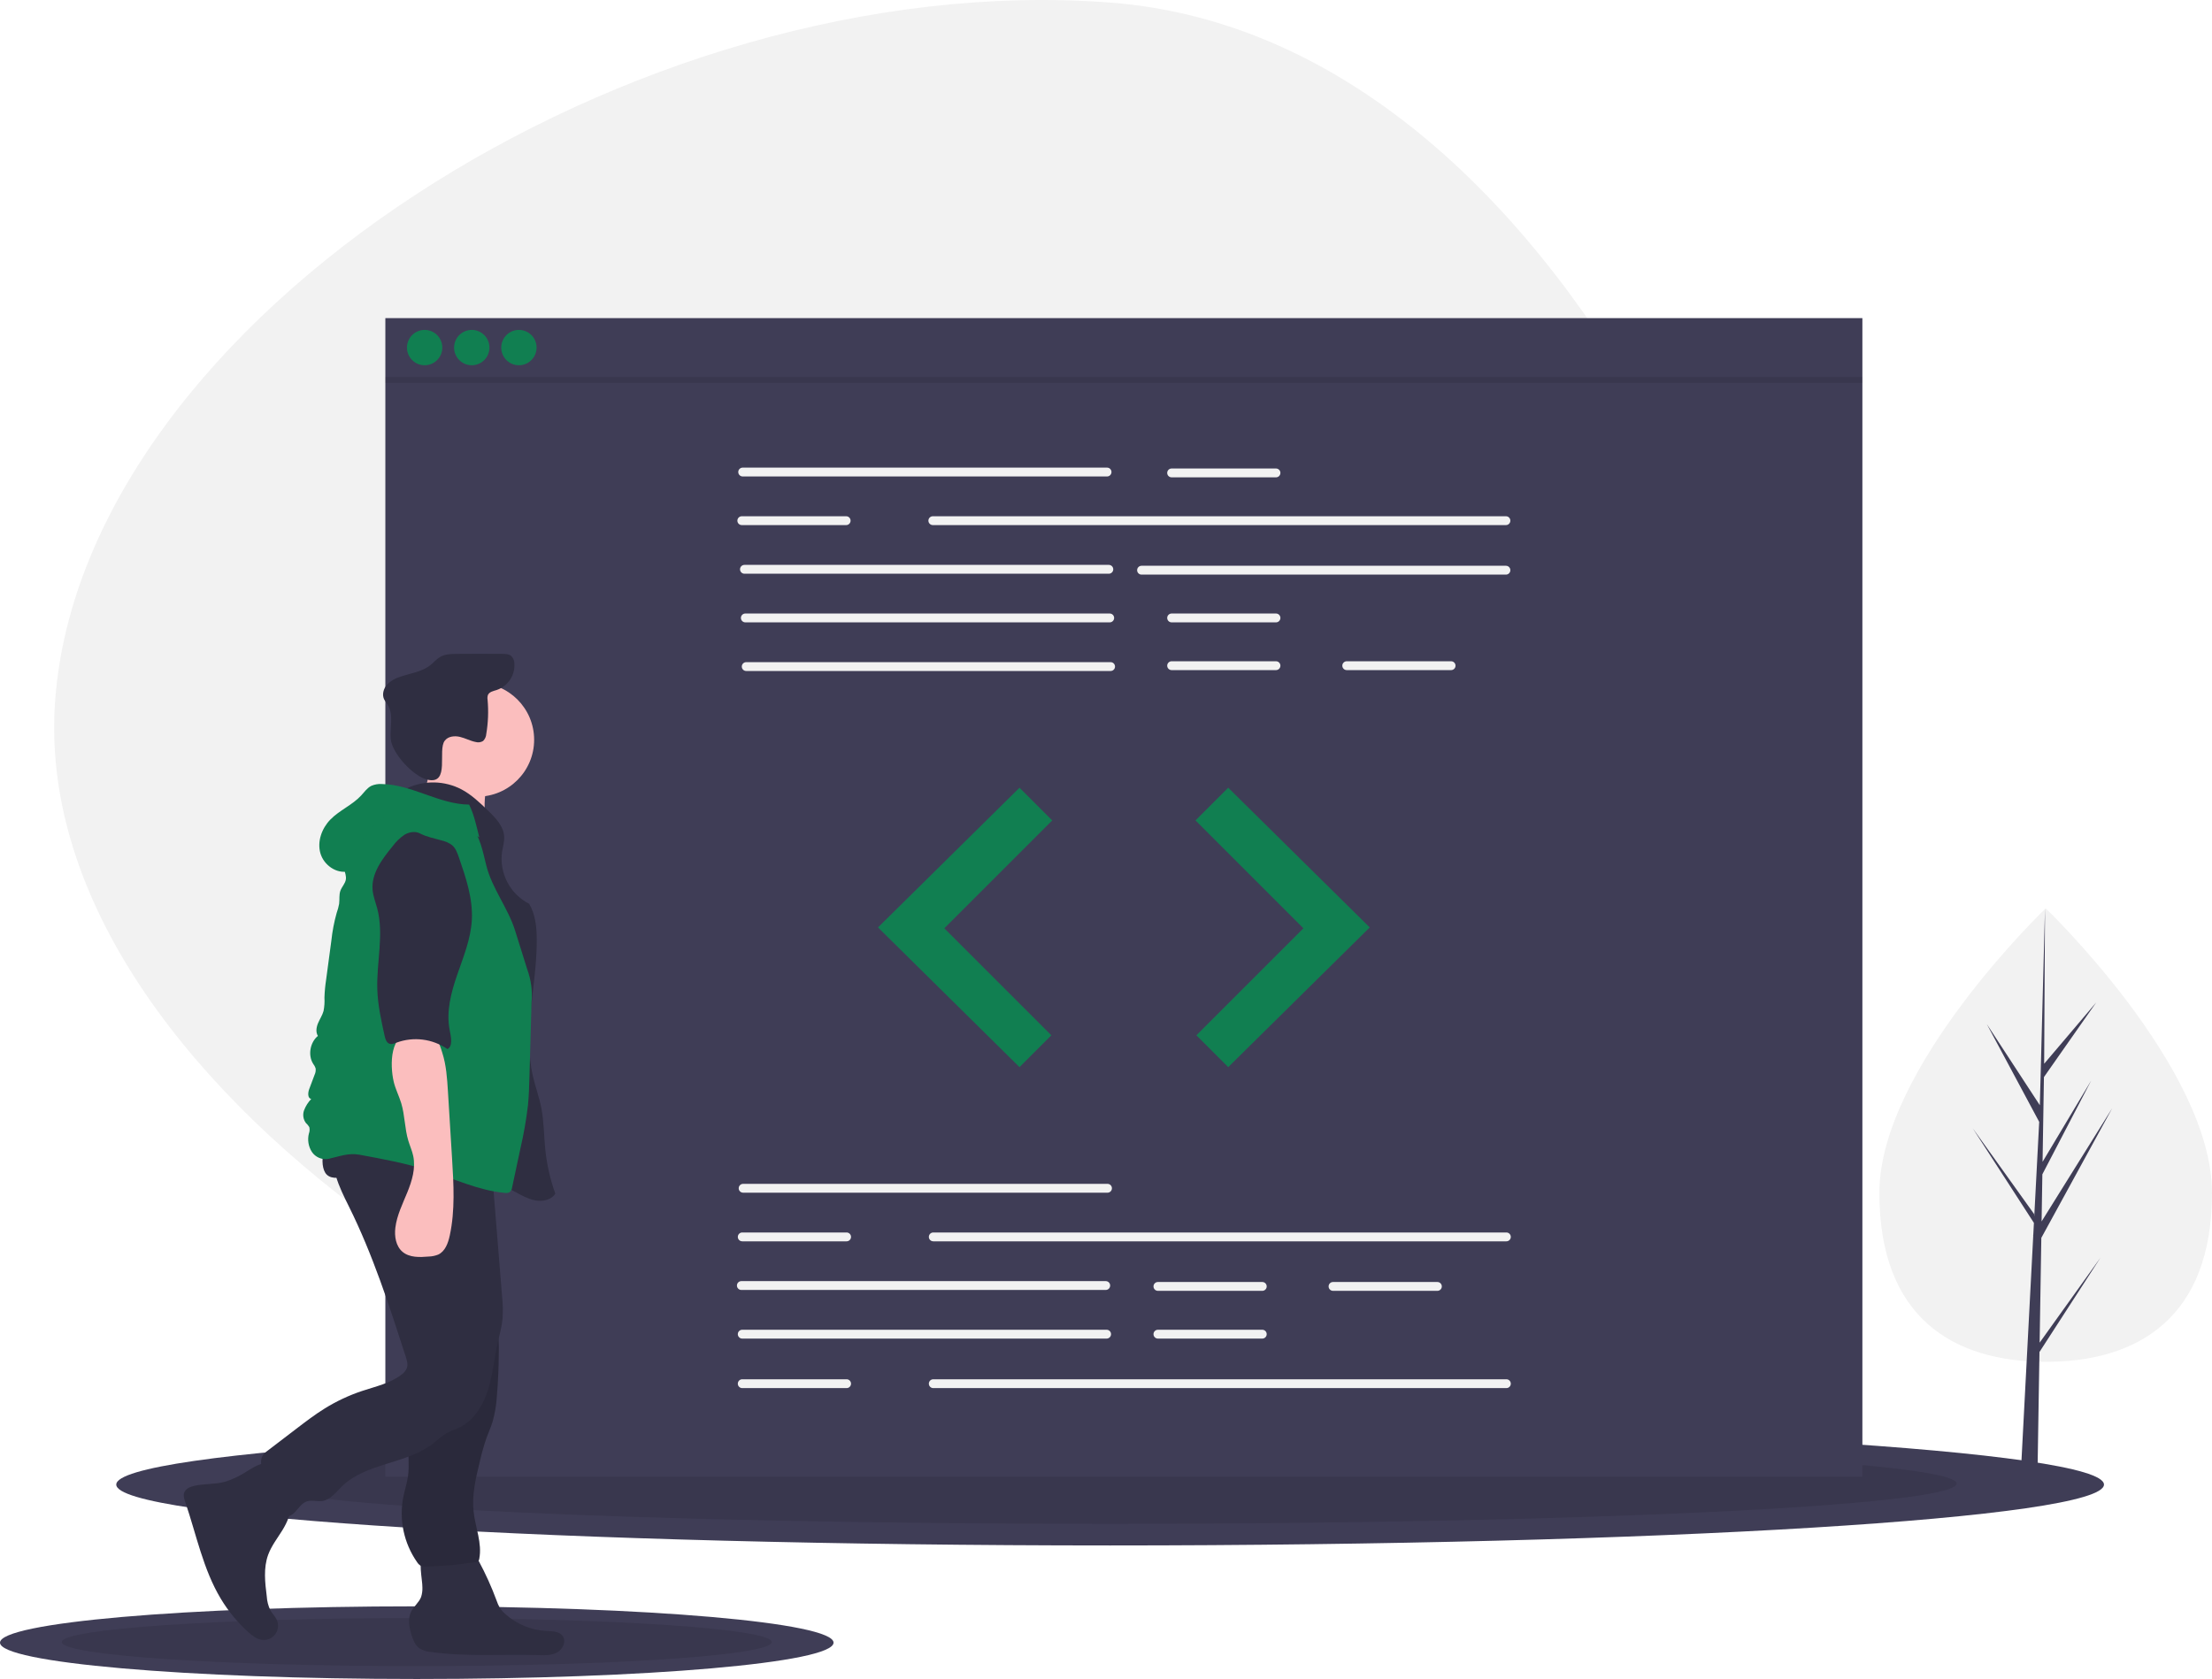
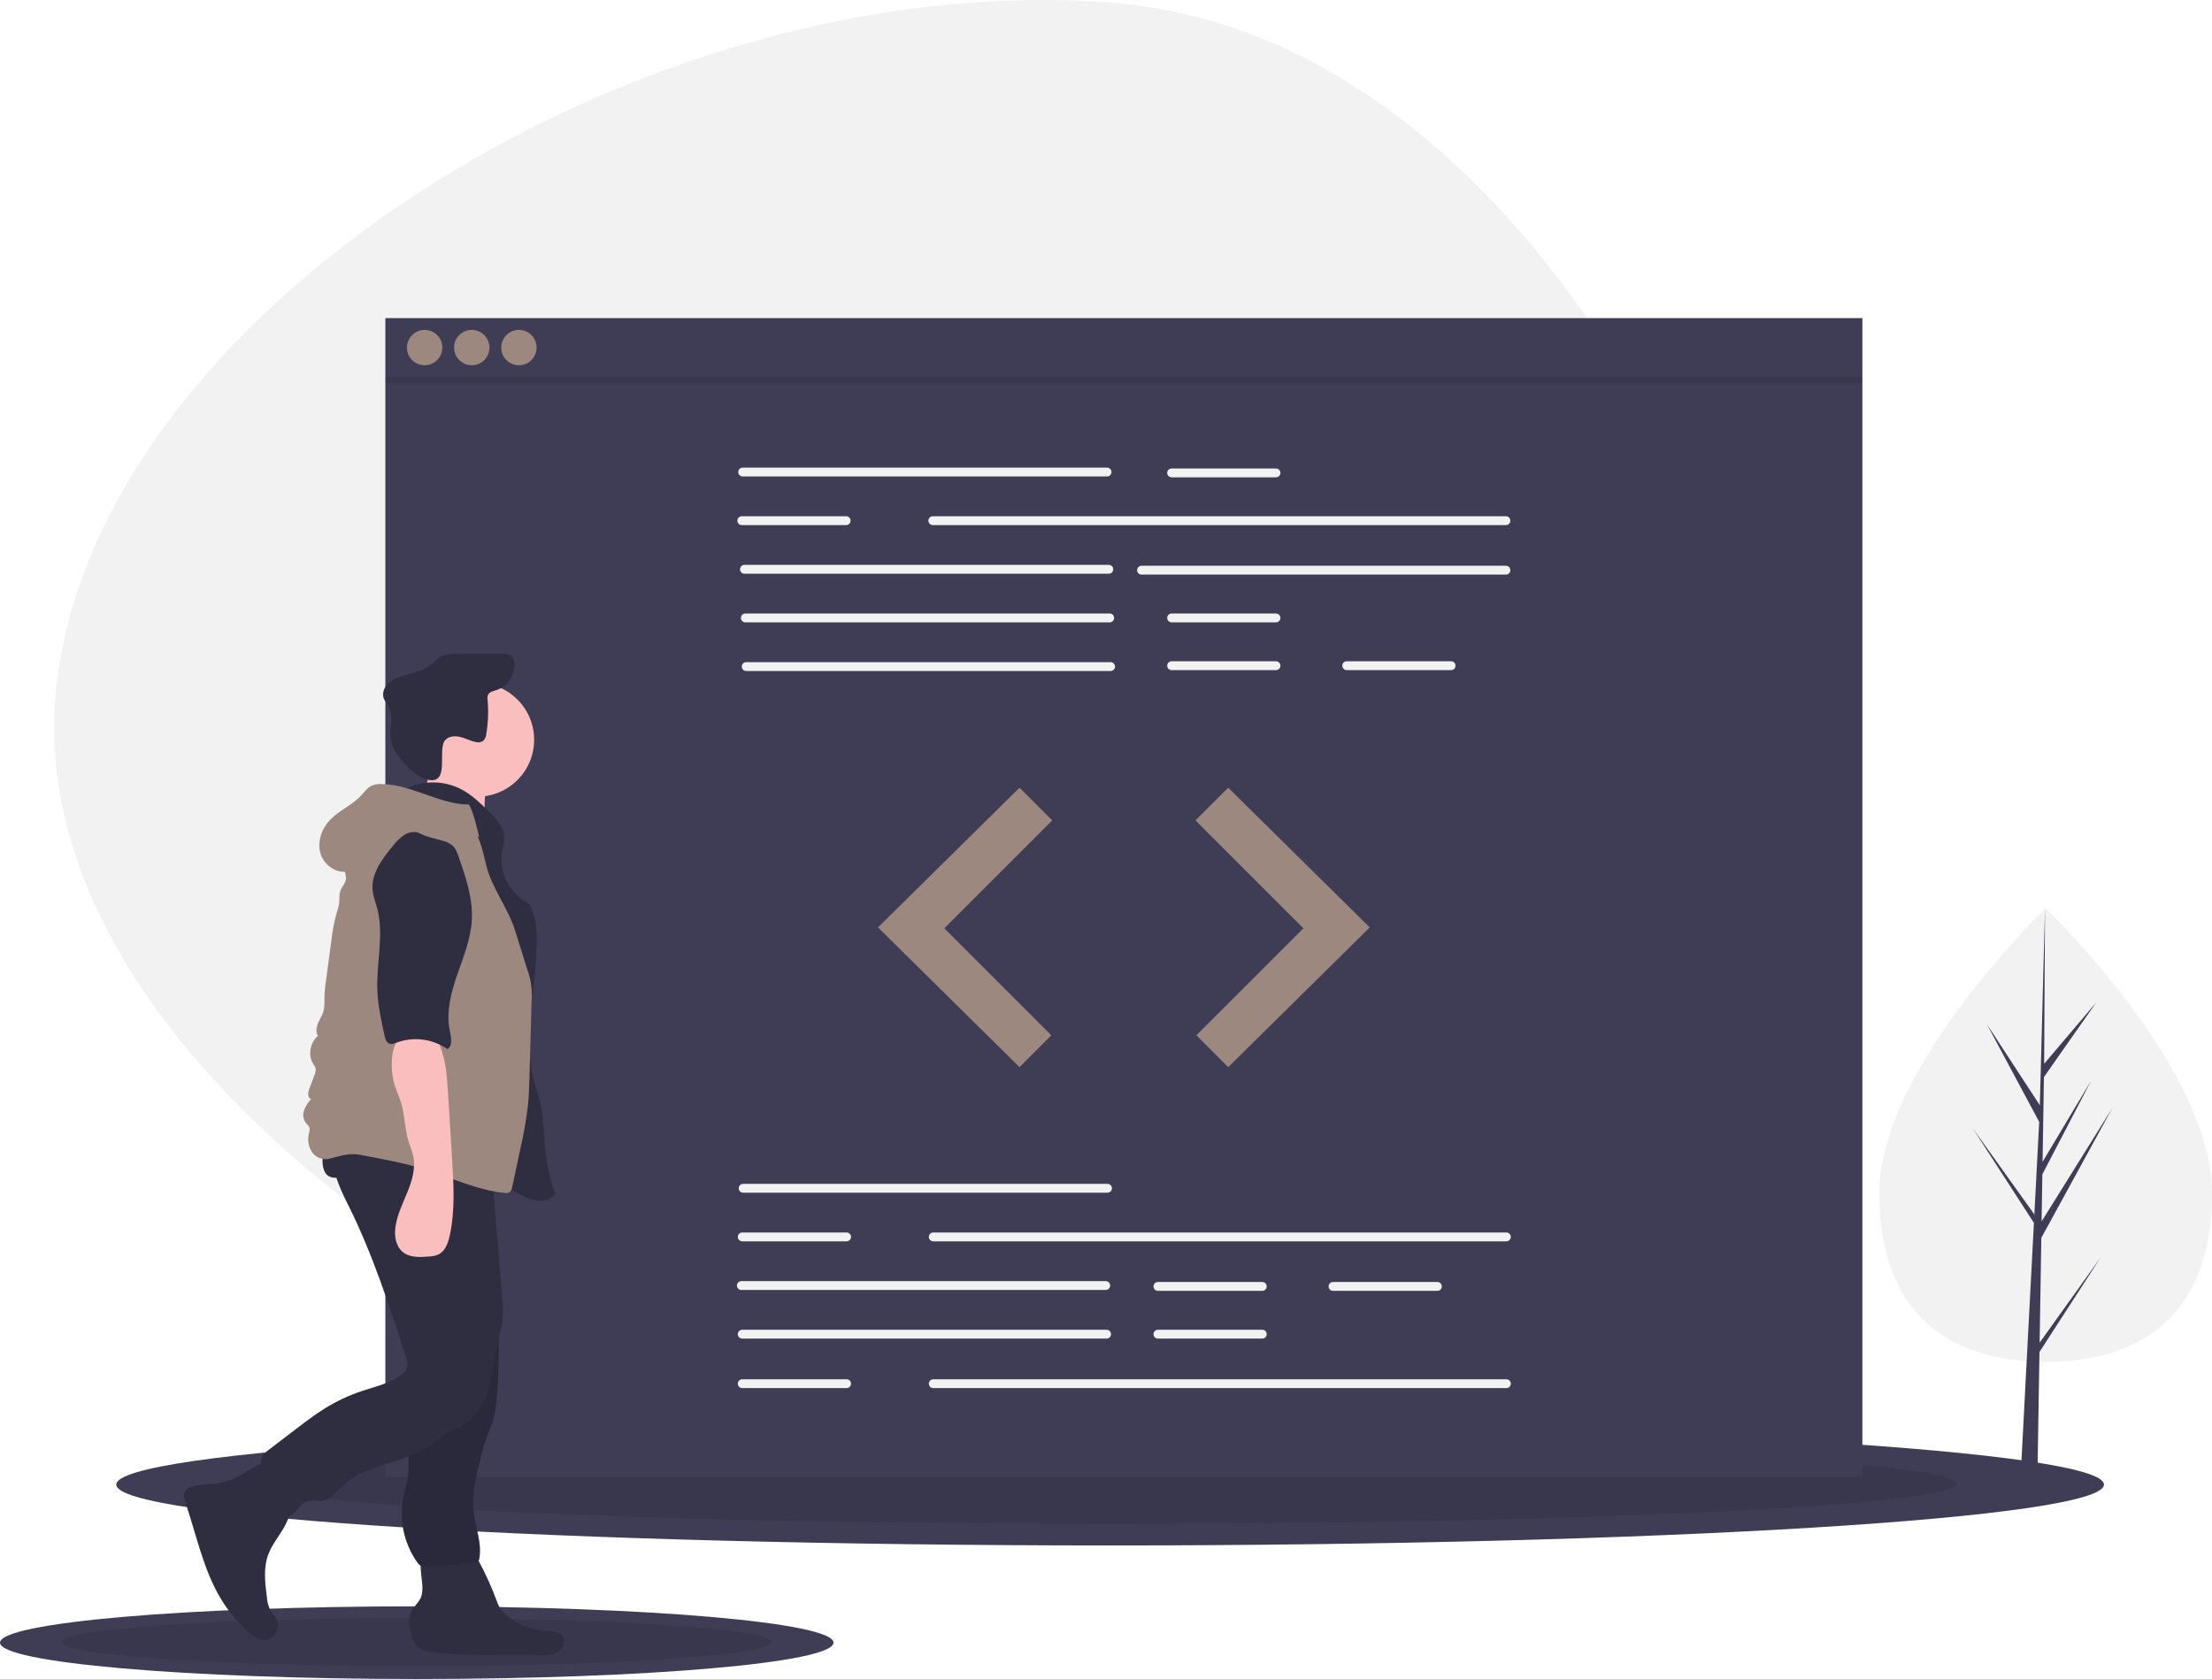
<svg xmlns="http://www.w3.org/2000/svg" id="a594ac37-6d44-4297-8862-1cbd9c01c0b7" data-name="Layer 1" width="1126.194" height="855" viewBox="0 0 1126.194 855">
  <path d="M581.768,778.438C339.369,759.991,50.297,572.172,65.014,378.781S359.7,5.358,602.099,23.805,984.031,403.667,969.314,597.058,824.166,796.885,581.768,778.438Z" transform="translate(-36.90323 -22.5)" fill="#f2f2f2" />
  <ellipse cx="565.194" cy="756" rx="506" ry="31" fill="#3f3d56" />
  <ellipse cx="565.194" cy="755.5" rx="431" ry="20.5" opacity="0.1" />
  <ellipse cx="212.194" cy="836.5" rx="212.194" ry="18.5" fill="#3f3d56" />
  <ellipse cx="212.194" cy="836.202" rx="180.742" ry="12.234" opacity="0.1" />
  <rect x="196.194" y="162" width="752" height="590" fill="#3f3d56" />
  <path d="M600.541,265.129H415.024a2.251,2.251,0,1,1,0-4.503H600.541a2.251,2.251,0,0,1,0,4.503Z" transform="translate(-36.90323 -22.5)" fill="#f2f2f2" />
  <path d="M803.62,289.895H511.835a2.251,2.251,0,0,1,0-4.503H803.62a2.251,2.251,0,1,1,0,4.503Z" transform="translate(-36.90323 -22.5)" fill="#f2f2f2" />
  <path d="M601.442,314.661H415.924a2.251,2.251,0,1,1,0-4.503H601.442a2.251,2.251,0,1,1,0,4.503Z" transform="translate(-36.90323 -22.5)" fill="#f2f2f2" />
  <path d="M803.62,315.111H618.102a2.251,2.251,0,0,1,0-4.503H803.62a2.251,2.251,0,1,1,0,4.503Z" transform="translate(-36.90323 -22.5)" fill="#f2f2f2" />
  <path d="M601.892,339.426H416.374a2.251,2.251,0,0,1,0-4.503H601.892a2.251,2.251,0,1,1,0,4.503Z" transform="translate(-36.90323 -22.5)" fill="#f2f2f2" />
  <path d="M602.342,364.192H416.825a2.251,2.251,0,0,1,0-4.503H602.342a2.251,2.251,0,1,1,0,4.503Z" transform="translate(-36.90323 -22.5)" fill="#f2f2f2" />
  <path d="M686.546,265.579H633.412a2.251,2.251,0,0,1,0-4.503h53.134a2.251,2.251,0,1,1,0,4.503Z" transform="translate(-36.90323 -22.5)" fill="#f2f2f2" />
  <path d="M686.546,339.426H633.412a2.251,2.251,0,0,1,0-4.503h53.134a2.251,2.251,0,1,1,0,4.503Z" transform="translate(-36.90323 -22.5)" fill="#f2f2f2" />
  <path d="M686.546,363.742H633.412a2.251,2.251,0,1,1,0-4.503h53.134a2.251,2.251,0,1,1,0,4.503Z" transform="translate(-36.90323 -22.5)" fill="#f2f2f2" />
  <path d="M775.702,363.742H722.569a2.251,2.251,0,0,1,0-4.503h53.134a2.251,2.251,0,1,1,0,4.503Z" transform="translate(-36.90323 -22.5)" fill="#f2f2f2" />
  <path d="M467.707,289.895H414.573a2.251,2.251,0,0,1,0-4.503h53.134a2.251,2.251,0,0,1,0,4.503Z" transform="translate(-36.90323 -22.5)" fill="#f2f2f2" />
  <path d="M600.766,629.861H415.249a2.251,2.251,0,0,1,0-4.503H600.766a2.251,2.251,0,0,1,0,4.503Z" transform="translate(-36.90323 -22.5)" fill="#f2f2f2" />
  <path d="M599.866,679.392H414.348a2.251,2.251,0,1,1,0-4.503H599.866a2.251,2.251,0,0,1,0,4.503Z" transform="translate(-36.90323 -22.5)" fill="#f2f2f2" />
  <path d="M600.316,704.158H414.798a2.251,2.251,0,1,1,0-4.503H600.316a2.251,2.251,0,1,1,0,4.503Z" transform="translate(-36.90323 -22.5)" fill="#f2f2f2" />
  <path d="M679.566,679.842H626.433a2.251,2.251,0,0,1,0-4.503h53.134a2.251,2.251,0,0,1,0,4.503Z" transform="translate(-36.90323 -22.5)" fill="#f2f2f2" />
  <path d="M679.566,704.158H626.433a2.251,2.251,0,0,1,0-4.503h53.134a2.251,2.251,0,1,1,0,4.503Z" transform="translate(-36.90323 -22.5)" fill="#f2f2f2" />
  <path d="M768.723,679.842H715.589a2.251,2.251,0,1,1,0-4.503h53.134a2.251,2.251,0,0,1,0,4.503Z" transform="translate(-36.90323 -22.5)" fill="#f2f2f2" />
  <path d="M803.845,654.626H512.06a2.251,2.251,0,0,1,0-4.503H803.845a2.251,2.251,0,0,1,0,4.503Z" transform="translate(-36.90323 -22.5)" fill="#f2f2f2" />
  <path d="M467.932,654.626H414.798a2.251,2.251,0,0,1,0-4.503H467.932a2.251,2.251,0,0,1,0,4.503Z" transform="translate(-36.90323 -22.5)" fill="#f2f2f2" />
  <path d="M803.845,729.374H512.06a2.251,2.251,0,1,1,0-4.503H803.845a2.251,2.251,0,0,1,0,4.503Z" transform="translate(-36.90323 -22.5)" fill="#f2f2f2" />
  <path d="M467.932,729.374H414.798a2.251,2.251,0,1,1,0-4.503H467.932a2.251,2.251,0,1,1,0,4.503Z" transform="translate(-36.90323 -22.5)" fill="#f2f2f2" />
-   <polygon points="519.06 401.13 447.014 472.275 519.06 543.42 535.27 527.21 480.786 472.725 535.72 417.79 519.06 401.13" fill="#117f51" />
-   <polygon points="625.327 401.13 697.373 472.275 625.327 543.42 609.117 527.21 663.602 472.725 608.667 417.79 625.327 401.13" fill="#117f51" />
-   <circle cx="216.194" cy="177" r="9" fill="#117f51" />
-   <circle cx="240.194" cy="177" r="9" fill="#117f51" />
-   <circle cx="264.194" cy="177" r="9" fill="#117f51" />
+   <polygon points="519.06 401.13 447.014 472.275 519.06 543.42 535.27 527.21 480.786 472.725 535.72 417.79 519.06 401.13" fill="#9d887f" />
+   <polygon points="625.327 401.13 697.373 472.275 625.327 543.42 609.117 527.21 663.602 472.725 608.667 417.79 625.327 401.13" fill="#9d887f" />
+   <circle cx="216.194" cy="177" r="9" fill="#9d887f" />
+   <circle cx="240.194" cy="177" r="9" fill="#9d887f" />
+   <circle cx="264.194" cy="177" r="9" fill="#9d887f" />
  <rect x="196.194" y="192" width="752" height="3" opacity="0.1" />
  <path d="M1163.097,629.954c0,63.771-37.911,86.038-84.676,86.038s-84.676-22.266-84.676-86.038,84.676-144.898,84.676-144.898S1163.097,566.182,1163.097,629.954Z" transform="translate(-36.90323 -22.5)" fill="#f2f2f2" />
  <polygon points="1038.433 683.736 1039.3 630.365 1075.391 564.338 1039.436 621.993 1039.826 597.995 1064.699 550.226 1039.929 591.645 1039.929 591.645 1040.63 548.484 1067.265 510.453 1040.74 541.697 1041.178 462.556 1038.425 567.325 1038.651 563.003 1011.571 521.552 1038.217 571.3 1035.694 619.503 1035.619 618.223 1004.4 574.602 1035.524 622.743 1035.209 628.771 1035.152 628.862 1035.178 629.357 1028.776 751.653 1037.329 751.653 1038.355 688.485 1069.404 640.461 1038.433 683.736" fill="#3f3d56" />
  <path d="M159.525,773.591a43.126,43.126,0,0,1-8.178,3.503c-5.079,1.387-10.507.878-15.637,2.063-2.1.485-4.386,1.499-5.054,3.549-.49,1.503.043,3.127.553,4.623,5.669,16.62,9.085,34.266,18.125,49.321a74.641,74.641,0,0,0,13.993,16.988c2.055,1.852,4.384,3.664,7.135,3.955a7.248,7.248,0,0,0,7.371-10.182c-.811-1.801-2.317-3.196-3.289-4.916a18.757,18.757,0,0,1-1.819-6.991c-.893-7.108-1.754-14.538.709-21.265,1.652-4.512,4.682-8.359,7.206-12.447s4.622-8.772,4.06-13.544c-.383-3.257-1.972-6.237-3.65-9.054-1.681-2.823-5.005-10.408-8.383-11.35C169.16,766.864,162.583,772.024,159.525,773.591Z" transform="translate(-36.90323 -22.5)" fill="#2f2e41" />
  <path d="M251.96,831a14.019,14.019,0,0,1-.663,4.745c-1.058,2.793-3.681,4.706-5.036,7.367-1.885,3.701-1.031,8.174.218,12.135.783,2.483,1.81,5.067,3.912,6.603a12.893,12.893,0,0,0,5.954,1.907c18.036,2.496,36.358,1.064,54.559,1.587,3.317.095,6.829.211,9.725-1.41s4.686-5.697,2.717-8.368c-1.769-2.399-5.265-2.376-8.242-2.518a33.912,33.912,0,0,1-20.913-8.615,15.112,15.112,0,0,1-2.933-3.377,20.753,20.753,0,0,1-1.534-3.518,156.799,156.799,0,0,0-9.084-20.119c-.979-1.815-2.087-3.705-3.906-4.676a10.323,10.323,0,0,0-4.239-.926c-4.536-.294-16.283-1.838-19.791,1.69C249.461,816.768,252.032,826.86,251.96,831Z" transform="translate(-36.90323 -22.5)" fill="#2f2e41" />
  <circle cx="242.971" cy="376.72" r="28.975" fill="#fbbebe" />
  <path d="M253.709,423.146c-1.723,4.614-4.647,8.947-8.9,11.43l40.075,8.175a42.453,42.453,0,0,1-.562-17.869,10.3,10.3,0,0,0,.24-4.409c-.754-2.907-4.026-4.307-6.955-4.974-7.314-1.667-13.782-2.561-20.579-5.792C254.95,413.263,255.241,419.045,253.709,423.146Z" transform="translate(-36.90323 -22.5)" fill="#fbbebe" />
  <path d="M244.474,423.727a31.338,31.338,0,0,1,27.313.714c5.138,2.707,9.392,6.794,13.572,10.826,3.853,3.717,7.962,7.972,8.236,13.319.132,2.59-.676,5.123-1.084,7.684a25.766,25.766,0,0,0,13.78,26.469c3.184,5.303,3.841,11.729,3.889,17.914.185,23.436-7.209,47.161-1.93,69.995,1.239,5.361,3.162,10.554,4.232,15.951,1.387,6.991,1.318,14.18,2.044,21.27a95.266,95.266,0,0,0,5.113,22.495c-1.744,2.774-5.374,3.837-8.642,3.613s-6.325-1.643-9.242-3.136c-14.123-7.227-27.059-16.757-41.687-22.9-9.678-4.064-19.987-6.595-29.376-11.288s-18.12-12.142-20.99-22.238c-1.241-4.365-1.318-8.965-1.385-13.503-.285-19.114-.55-38.436,3.61-57.094,3.669-16.454,10.741-32.194,12.284-48.981.502-5.464.513-11.314,3.566-15.873C232.091,432.52,241.409,430.851,244.474,423.727Z" transform="translate(-36.90323 -22.5)" fill="#2f2e41" />
  <path d="M263.395,399.629c1.707-2.227,5-2.531,7.728-1.872s5.243,2.064,7.997,2.599a4.675,4.675,0,0,0,3.743-.526,5.444,5.444,0,0,0,1.615-3.57,68.163,68.163,0,0,0,.671-17.38,5.147,5.147,0,0,1,.159-2.437c.682-1.643,2.763-2.035,4.462-2.562a13.316,13.316,0,0,0,9.013-13.633,5.421,5.421,0,0,0-1.657-3.741c-1.175-.958-2.82-1.016-4.336-1.029q-11.683-.094-23.367.006c-2.883.025-5.91.096-8.409,1.533-1.848,1.063-3.222,2.773-4.88,4.112-4.326,3.491-10.178,4.201-15.441,5.991a15.308,15.308,0,0,0-6.768,4.036c-1.75,2-2.592,4.973-1.493,7.393a26.252,26.252,0,0,0,1.887,2.904c3.105,4.964,1.038,11.403,1.501,17.24.579,7.288,11.365,19.112,18.679,20.836C266.308,422.311,259.486,404.414,263.395,399.629Z" transform="translate(-36.90323 -22.5)" fill="#2f2e41" />
  <path d="M247.037,719.183c.745,5.322,1.701,10.662,1.445,16.029-.357,7.494-3.059,14.714-3.559,22.199-.373,5.591.49,11.242-.287,16.791-.497,3.553-1.656,6.978-2.373,10.494a43.395,43.395,0,0,0,6.973,33.265,5.448,5.448,0,0,0,2.023,1.961,5.714,5.714,0,0,0,2.508.332,179.947,179.947,0,0,0,25.17-2.287,2.414,2.414,0,0,0,1.616-.713,2.266,2.266,0,0,0,.351-.954c1.544-7.936-1.977-15.893-2.872-23.928-.956-8.58,1.103-17.177,3.146-25.565a113.548,113.548,0,0,1,3.467-12.228c.988-2.697,2.181-5.321,3.037-8.063a61.46,61.46,0,0,0,2.202-13.203q.892-10.575.945-21.199a88.958,88.958,0,0,0-1.665-20.01c-1.878-8.338-5.724-16.081-9.536-23.73a15.029,15.029,0,0,0-5.618,2.67,125.38,125.38,0,0,1-15.35,8.481c-3.567,1.657-10.522,2.833-12.786,6.286-2.232,3.405-.792,10.351-.621,14.106Q245.694,709.584,247.037,719.183Z" transform="translate(-36.90323 -22.5)" fill="#2f2e41" />
  <path d="M247.037,719.183c.745,5.322,1.701,10.662,1.445,16.029-.357,7.494-3.059,14.714-3.559,22.199-.373,5.591.49,11.242-.287,16.791-.497,3.553-1.656,6.978-2.373,10.494a43.395,43.395,0,0,0,6.973,33.265,5.448,5.448,0,0,0,2.023,1.961,5.714,5.714,0,0,0,2.508.332,179.947,179.947,0,0,0,25.17-2.287,2.414,2.414,0,0,0,1.616-.713,2.266,2.266,0,0,0,.351-.954c1.544-7.936-1.977-15.893-2.872-23.928-.956-8.58,1.103-17.177,3.146-25.565a113.548,113.548,0,0,1,3.467-12.228c.988-2.697,2.181-5.321,3.037-8.063a61.46,61.46,0,0,0,2.202-13.203q.892-10.575.945-21.199a88.958,88.958,0,0,0-1.665-20.01c-1.878-8.338-5.724-16.081-9.536-23.73a15.029,15.029,0,0,0-5.618,2.67,125.38,125.38,0,0,1-15.35,8.481c-3.567,1.657-10.522,2.833-12.786,6.286-2.232,3.405-.792,10.351-.621,14.106Q245.694,709.584,247.037,719.183Z" transform="translate(-36.90323 -22.5)" opacity="0.1" />
  <path d="M207.864,605.518c-3.848,10.359,1.808,21.554,6.722,31.452,12.106,24.386,20.513,50.407,28.874,76.317.626,1.941,1.252,4.058.554,5.974a7.825,7.825,0,0,1-2.822,3.347c-5.765,4.379-13.107,5.939-19.975,8.23a90.184,90.184,0,0,0-18.943,8.88c-4.977,3.084-9.639,6.644-14.292,10.197l-14.812,11.312a9.903,9.903,0,0,0-2.476,2.397c-1.429,2.241-.843,5.167-.132,7.728a131.432,131.432,0,0,0,7.252,19.792,6.911,6.911,0,0,0,2.63,3.447c2.312,1.242,5.14-.405,6.905-2.347s3.292-4.359,5.781-5.193c2.486-.833,5.222.176,7.818-.189,4.199-.589,6.986-4.457,10.013-7.426,12.365-12.131,33.01-11.251,46.612-21.977a59.228,59.228,0,0,1,6.231-4.868c2.3-1.359,4.907-2.105,7.293-3.307,7.257-3.654,11.819-11.209,14.262-18.957s3.141-15.928,4.897-23.861c.908-4.101,2.103-8.158,2.507-12.338a66.094,66.094,0,0,0-.253-11.666L287.604,621.748c-.4-4.943-.8-9.892-1.576-14.791-14.577.521-29.143,1.108-43.728,1.28C230.695,608.374,218.876,609.186,207.864,605.518Z" transform="translate(-36.90323 -22.5)" fill="#2f2e41" />
  <path d="M202.506,619.721c1.977,3.18,6.79,3.114,10.104,1.371s5.889-4.673,9.211-6.401c4.464-2.323,9.746-2.235,14.776-2.093,7.964.225,16.025.464,23.687,2.647,7.925,2.257,15.64,6.603,23.834,5.736,1.426-.151,2.985-.56,3.761-1.766a5.544,5.544,0,0,0,.62-2.836l.268-7.159a6.464,6.464,0,0,0-.57-3.625,6.082,6.082,0,0,0-2.716-2.079c-11.663-5.646-24.965-6.697-37.915-7.141q-9.875-.338-19.757-.278c-5.591.034-12.303-.775-17.739.719C202.774,598.82,198.805,613.769,202.506,619.721Z" transform="translate(-36.90323 -22.5)" fill="#2f2e41" />
-   <path d="M275.742,432.226c-15.282-.135-29.131-10.223-44.412-10.468a11.514,11.514,0,0,0-5.393.93c-2.129,1.073-3.529,3.147-5.147,4.898-4.518,4.893-11.061,7.505-15.703,12.281-4.352,4.478-6.773,11.15-5.055,17.153s8.204,10.608,14.279,9.165A36.801,36.801,0,0,1,228.65,446.706a72.887,72.887,0,0,1,11.205-5.882c6.868-3.112,14.548-6.283,21.718-3.95a30.638,30.638,0,0,1,7.409,4.04l11.954,8.03C279.543,443.45,278.29,437.288,275.742,432.226Z" transform="translate(-36.90323 -22.5)" fill="#117f51" />
-   <path d="M212.552,460.874c-2.029,2.532.894,6.2.447,9.413-.297,2.135-2.054,3.765-2.786,5.793-.758,2.1-.356,4.427-.643,6.641a28.489,28.489,0,0,1-1.275,4.73,84.975,84.975,0,0,0-2.686,14.026l-2.675,19.976a75.681,75.681,0,0,0-.846,9.078,27.107,27.107,0,0,1-.452,6.787c-.592,2.183-1.904,4.093-2.786,6.175s-1.291,4.602-.099,6.524c-3.991,3.325-5.178,9.854-2.387,14.235a7.899,7.899,0,0,1,1.23,2.265,5.82,5.82,0,0,1-.542,3.34l-2.705,7.207c-.692,1.845-.911,4.653,1.014,5.074a17.006,17.006,0,0,0-3.651,5.767,6.866,6.866,0,0,0,.972,6.506,8.289,8.289,0,0,1,1.694,2.056,5.473,5.473,0,0,1-.196,3.243,11.906,11.906,0,0,0,1.473,9.333,8.371,8.371,0,0,0,8.418,3.609c5.41-1.22,10.272-3.147,15.728-2.146,11.746,2.155,23.53,4.32,34.906,7.952,12.984,4.145,25.556,10.224,39.126,11.5a3.798,3.798,0,0,0,2.617-.407,3.931,3.931,0,0,0,1.21-2.488q2.097-9.832,4.194-19.665a202.363,202.363,0,0,0,3.855-22.028c.477-4.781.614-9.589.749-14.392l1.081-38.231a38.197,38.197,0,0,0-2.2-16.62l-6.217-19.848c-3.548-11.327-11.688-21.371-14.586-32.882-1.834-7.285-3.189-15.103-8.108-20.781-7.012-8.095-19.145-9.354-29.764-7.962-4.797.629-9.636,1.714-13.785,4.202-4.798,2.877-8.333,7.409-11.753,11.836C218.305,454.343,215.436,457.276,212.552,460.874Z" transform="translate(-36.90323 -22.5)" fill="#117f51" />
+   <path d="M275.742,432.226c-15.282-.135-29.131-10.223-44.412-10.468a11.514,11.514,0,0,0-5.393.93c-2.129,1.073-3.529,3.147-5.147,4.898-4.518,4.893-11.061,7.505-15.703,12.281-4.352,4.478-6.773,11.15-5.055,17.153s8.204,10.608,14.279,9.165A36.801,36.801,0,0,1,228.65,446.706a72.887,72.887,0,0,1,11.205-5.882c6.868-3.112,14.548-6.283,21.718-3.95a30.638,30.638,0,0,1,7.409,4.04l11.954,8.03C279.543,443.45,278.29,437.288,275.742,432.226Z" transform="translate(-36.90323 -22.5)" fill="#9d887f" />
+   <path d="M212.552,460.874c-2.029,2.532.894,6.2.447,9.413-.297,2.135-2.054,3.765-2.786,5.793-.758,2.1-.356,4.427-.643,6.641a28.489,28.489,0,0,1-1.275,4.73,84.975,84.975,0,0,0-2.686,14.026l-2.675,19.976a75.681,75.681,0,0,0-.846,9.078,27.107,27.107,0,0,1-.452,6.787c-.592,2.183-1.904,4.093-2.786,6.175s-1.291,4.602-.099,6.524c-3.991,3.325-5.178,9.854-2.387,14.235a7.899,7.899,0,0,1,1.23,2.265,5.82,5.82,0,0,1-.542,3.34l-2.705,7.207c-.692,1.845-.911,4.653,1.014,5.074a17.006,17.006,0,0,0-3.651,5.767,6.866,6.866,0,0,0,.972,6.506,8.289,8.289,0,0,1,1.694,2.056,5.473,5.473,0,0,1-.196,3.243,11.906,11.906,0,0,0,1.473,9.333,8.371,8.371,0,0,0,8.418,3.609c5.41-1.22,10.272-3.147,15.728-2.146,11.746,2.155,23.53,4.32,34.906,7.952,12.984,4.145,25.556,10.224,39.126,11.5a3.798,3.798,0,0,0,2.617-.407,3.931,3.931,0,0,0,1.21-2.488q2.097-9.832,4.194-19.665a202.363,202.363,0,0,0,3.855-22.028c.477-4.781.614-9.589.749-14.392l1.081-38.231a38.197,38.197,0,0,0-2.2-16.62l-6.217-19.848c-3.548-11.327-11.688-21.371-14.586-32.882-1.834-7.285-3.189-15.103-8.108-20.781-7.012-8.095-19.145-9.354-29.764-7.962-4.797.629-9.636,1.714-13.785,4.202-4.798,2.877-8.333,7.409-11.753,11.836C218.305,454.343,215.436,457.276,212.552,460.874Z" transform="translate(-36.90323 -22.5)" fill="#9d887f" />
  <path d="M237.347,573.323c.875,3.773,2.712,7.251,3.837,10.957,1.884,6.209,1.724,12.896,3.605,19.106.789,2.606,1.933,5.109,2.5,7.773,1.321,6.211-.608,12.636-3.003,18.516s-5.313,11.678-6.091,17.98c-.548,4.438.239,9.45,3.66,12.331,3.552,2.99,8.713,2.788,13.339,2.39a14.016,14.016,0,0,0,4.841-1.008c3.538-1.674,5.028-5.86,5.855-9.685,2.771-12.819,1.98-26.106,1.174-39.197l-2.106-34.234c-.405-6.591-.84-13.318-2.871-19.646-.739-2.302-2.026-6.954-4.129-8.424-2.083-1.456-8.03-1.521-10.609-1.642C235.251,547.97,235.387,564.856,237.347,573.323Z" transform="translate(-36.90323 -22.5)" fill="#fbbebe" />
  <path d="M250.751,446.923c-2.471-1.294-5.584-.736-7.972.704a24.568,24.568,0,0,0-5.972,5.798c-5.339,6.517-10.991,13.995-10.199,22.382.297,3.145,1.501,6.121,2.317,9.172,3.579,13.38-.379,27.53.075,41.373.262,7.999,2.003,15.866,3.736,23.679.354,1.595.92,3.44,2.463,3.977,1.159.403,2.41-.115,3.557-.551A28.371,28.371,0,0,1,264.721,556.731c2.865-1.529,1.791-6.363,1.149-9.546-1.908-9.458.682-19.214,3.828-28.335s6.911-18.23,7.432-27.865c.591-10.916-3.029-21.571-6.6-31.903-.779-2.255-1.631-4.62-3.439-6.178a13.665,13.665,0,0,0-5.203-2.377C258.096,449.406,254.255,448.758,250.751,446.923Z" transform="translate(-36.90323 -22.5)" fill="#2f2e41" />
</svg>
